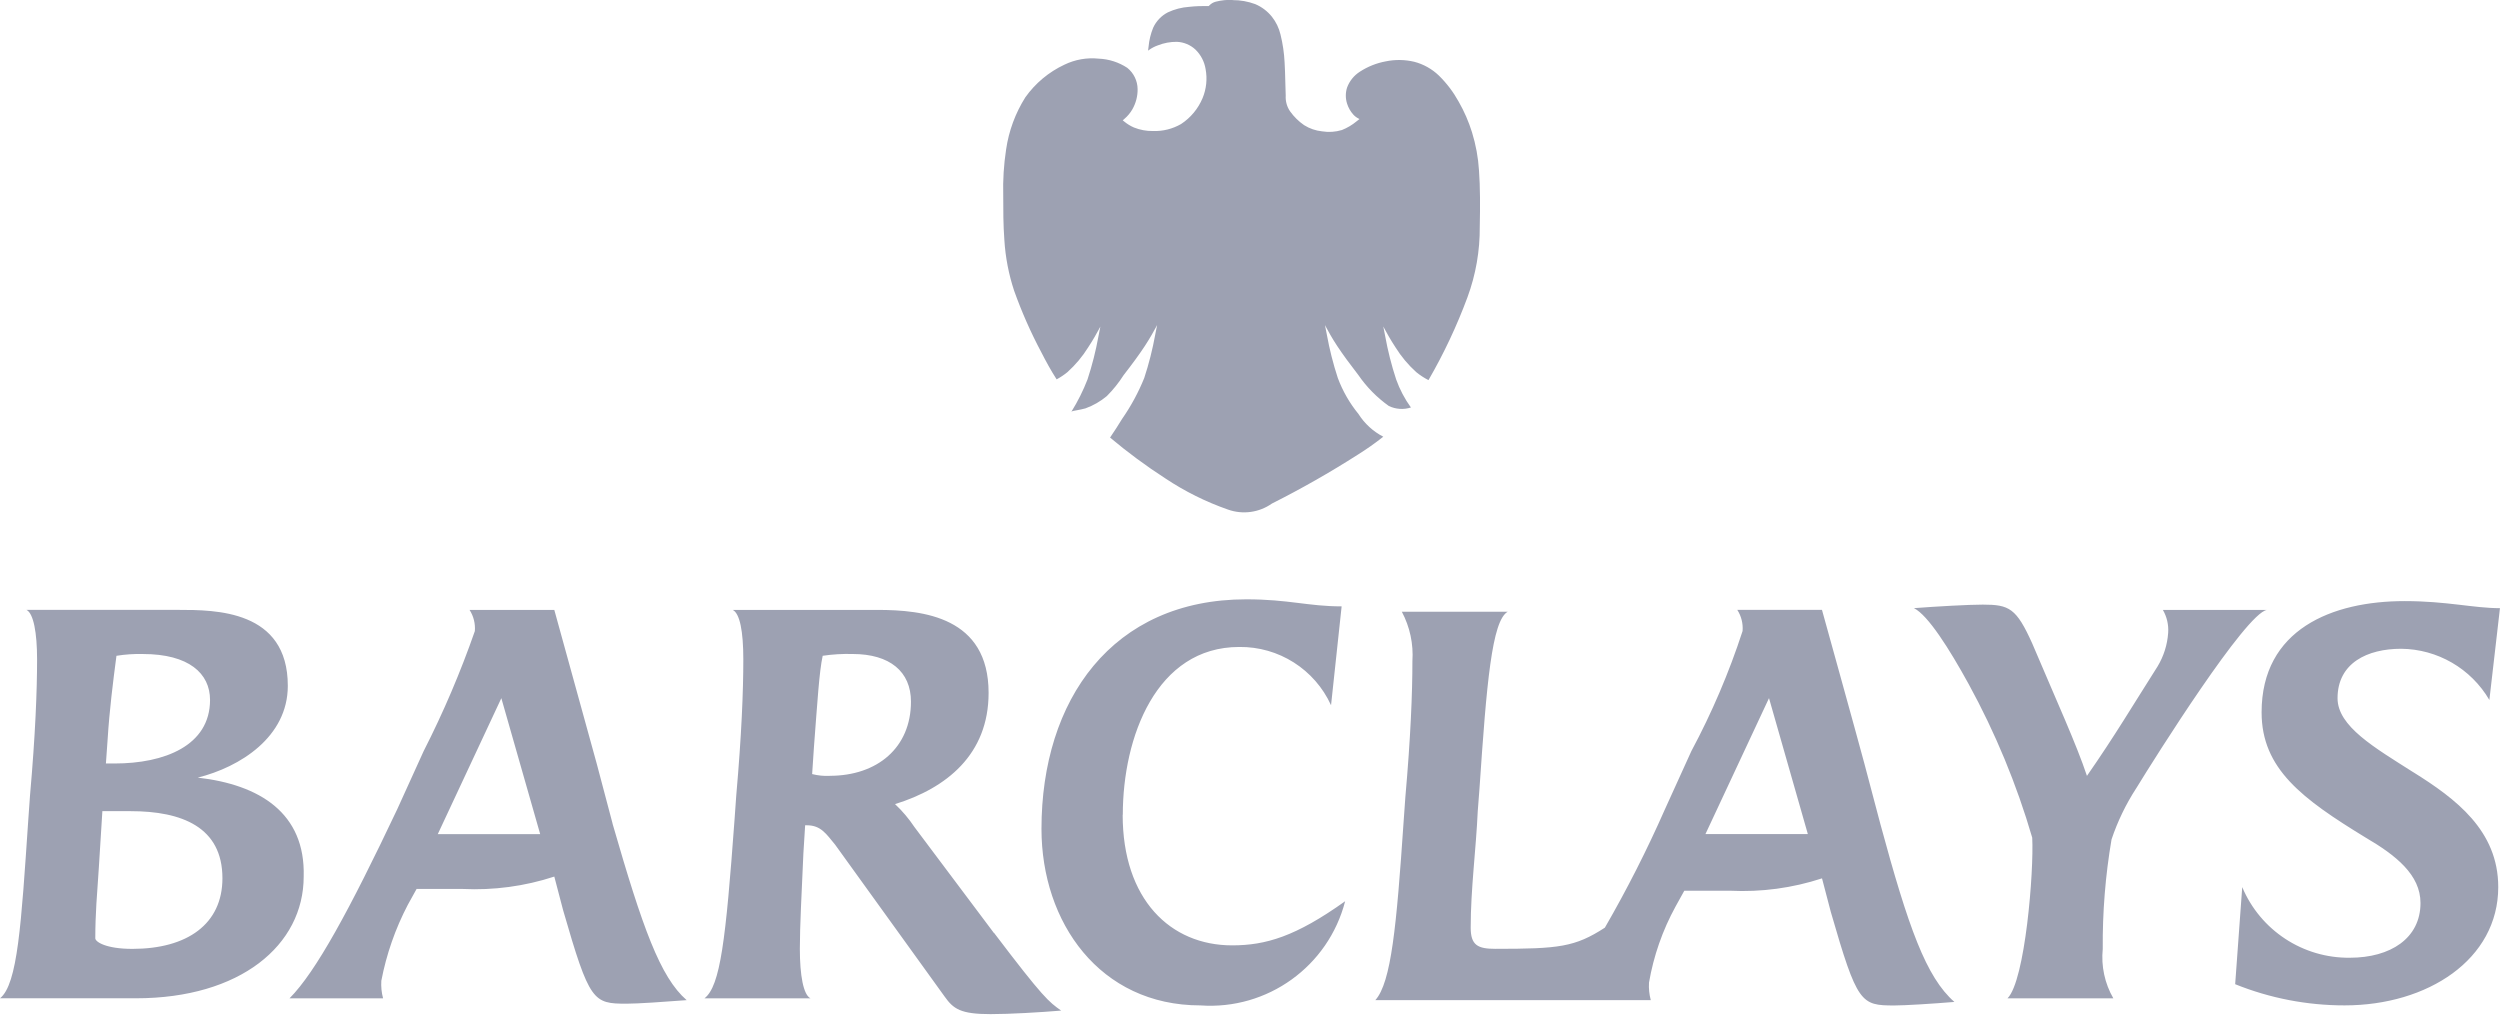
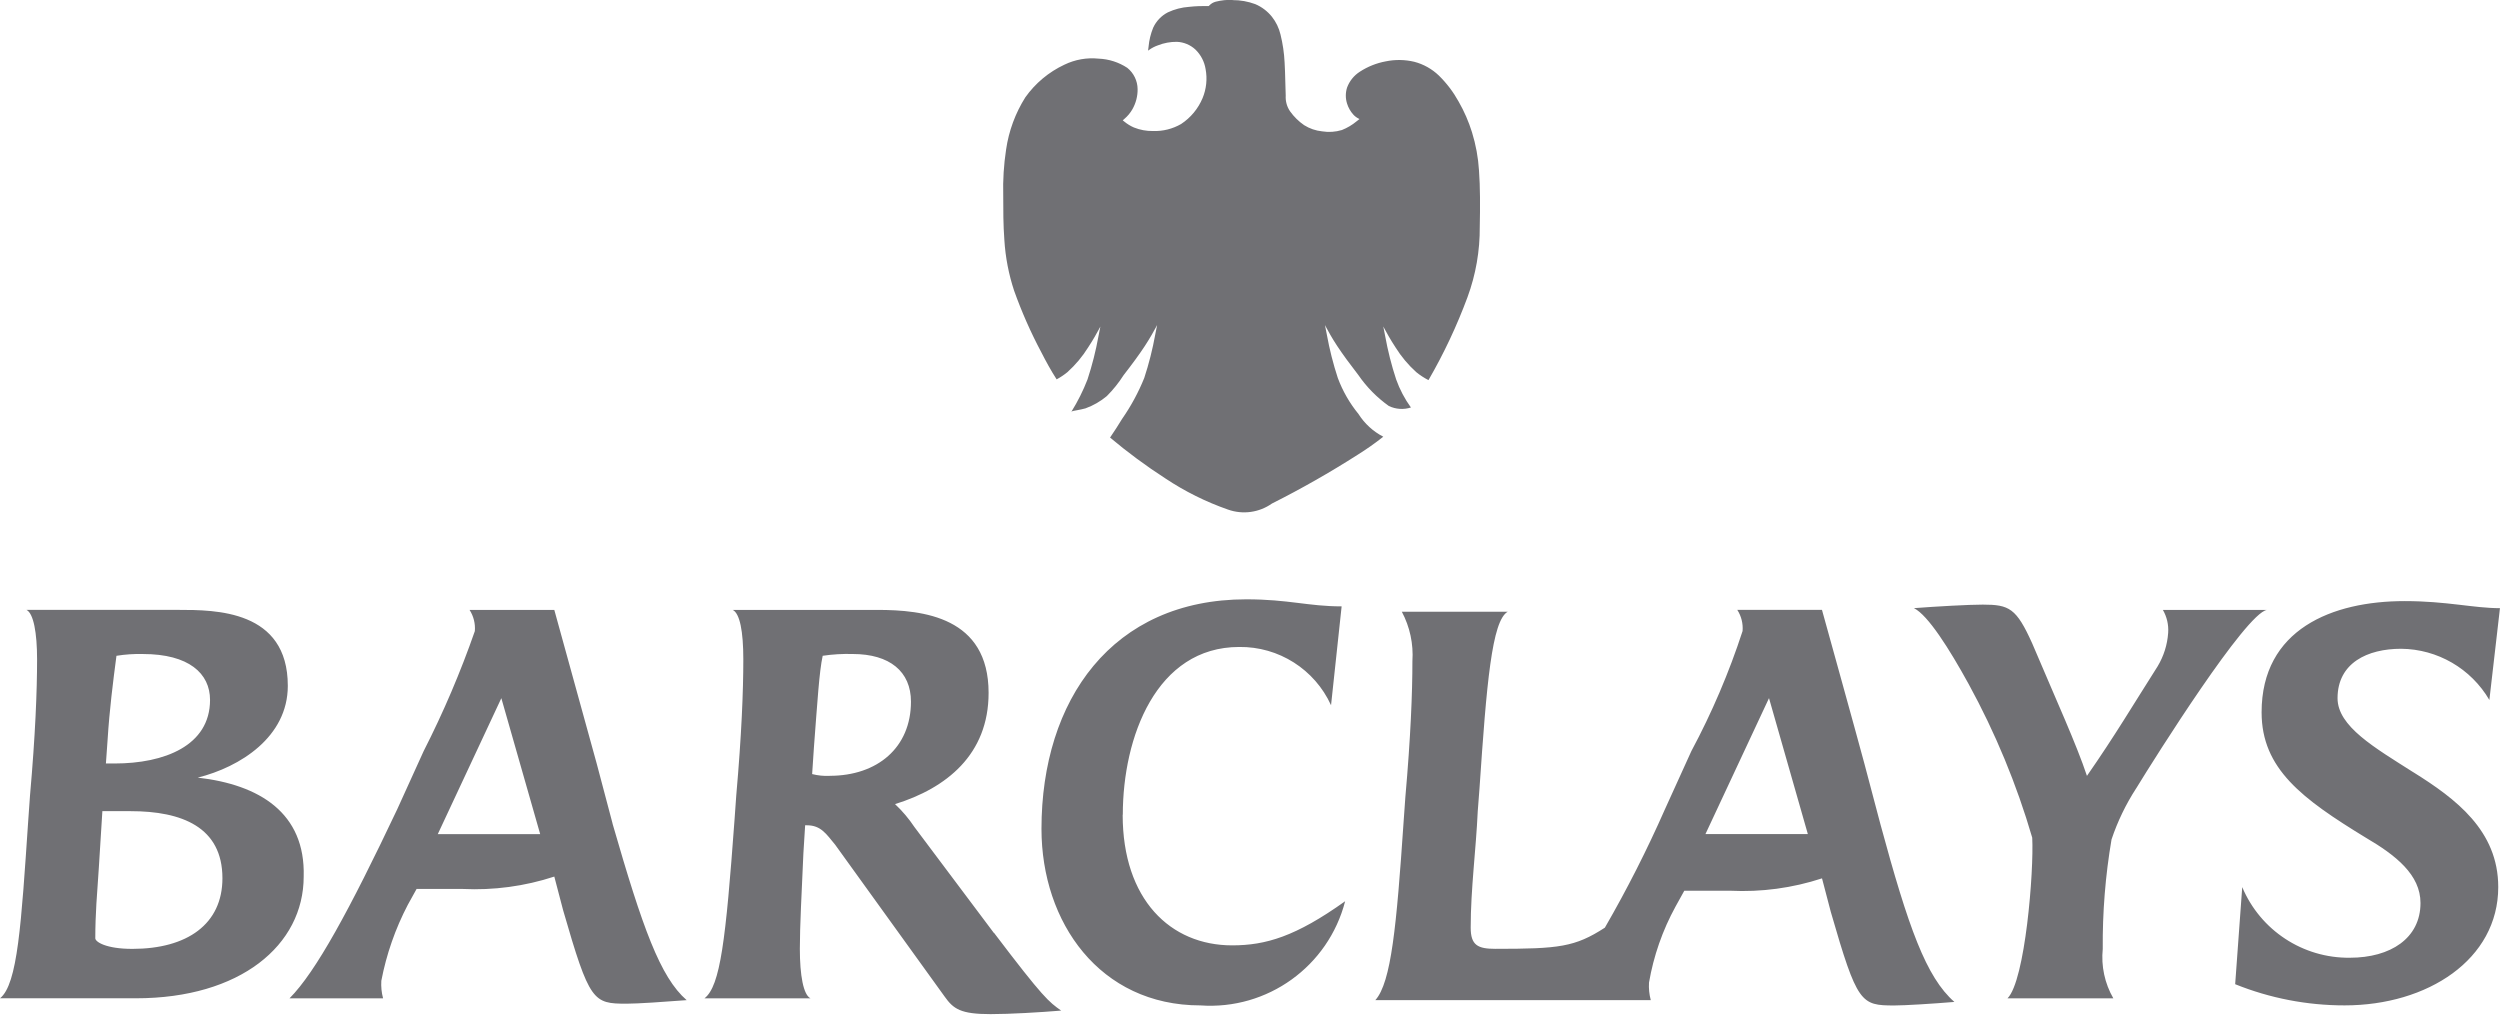
<svg xmlns="http://www.w3.org/2000/svg" width="113.8" height="46.167" viewBox="0 0 113.8 46.167">
  <g transform="translate(320.995 -486.027)">
    <g transform="translate(-320.995 486.027)">
      <g transform="translate(0 0)">
        <g transform="translate(0 0)">
-           <path d="M-79.853,500.181c1.929-.482,4.1-1.849,4.1-4.179,0-3.456-3.3-3.456-4.983-3.456h-6.912c.321.161.482,1.045.482,2.25,0,1.447-.08,3.456-.321,6.188l-.08,1.125c-.321,4.742-.482,7.474-1.286,8.117h6.188c4.742,0,7.635-2.411,7.635-5.545.08-2.893-2.009-4.179-4.822-4.5Zm-4.1-1.768c.08-1.286.241-2.572.4-3.777a6.486,6.486,0,0,1,1.206-.081c2.09,0,3.054.884,3.054,2.09,0,2.09-2.09,2.893-4.34,2.893h-.4Zm1.125,9.564c-1.206,0-1.688-.321-1.688-.482,0-1.125.08-2.009.161-3.215l.161-2.572h1.286c2.331,0,4.179.723,4.179,3.054,0,2.09-1.607,3.215-4.1,3.215Zm103.835-8.036c-1.768-1.125-3.456-2.09-3.456-3.375,0-1.607,1.366-2.25,2.893-2.25a4.7,4.7,0,0,1,4.018,2.331l.482-4.179c-1.206,0-2.411-.322-4.34-.322-3.3,0-6.51,1.286-6.51,5.063,0,2.572,1.848,3.938,4.742,5.706,1.366.8,2.491,1.688,2.491,2.974,0,1.607-1.366,2.491-3.215,2.491a5.249,5.249,0,0,1-4.9-3.215l-.321,4.42a13.293,13.293,0,0,0,4.983.964c3.777,0,6.992-2.09,6.992-5.385,0-2.572-1.929-4.018-3.858-5.224Zm-12.618.723c.884-1.447,4.983-7.956,5.947-8.117H9.6a1.824,1.824,0,0,1,.241,1.045,3.412,3.412,0,0,1-.482,1.527c-1.125,1.768-1.929,3.134-3.215,4.983-.482-1.447-1.366-3.375-2.491-6.028-.723-1.607-1.045-1.768-2.25-1.768-.643,0-2.09.081-3.134.161.643.322,1.607,1.849,2.491,3.456a34.979,34.979,0,0,1,2.893,6.992c.08,1.527-.321,6.51-1.125,7.313H7.345a3.754,3.754,0,0,1-.482-2.25,28.33,28.33,0,0,1,.4-4.983,10.313,10.313,0,0,1,1.125-2.331Zm-52,6.59-3.617-4.822a6.008,6.008,0,0,0-.884-1.045c2.331-.723,4.259-2.25,4.259-5.063,0-3.456-2.974-3.777-5.063-3.777H-55.5c.321.161.482.964.482,2.25,0,1.447-.08,3.456-.321,6.188l-.08,1.125c-.4,5.465-.643,7.555-1.366,8.117h4.822c-.321-.161-.482-1.045-.482-2.25,0-1.045.08-2.491.161-4.34l.08-1.286h.08c.643,0,.884.4,1.286.884l4.983,6.912c.4.563.723.8,2.09.8.884,0,2.25-.081,3.215-.161-.563-.4-.8-.563-3.054-3.536Zm-7.474-7.153a2.727,2.727,0,0,1-.8-.081l.08-1.206c.161-2.09.241-3.456.4-4.179a7.784,7.784,0,0,1,1.366-.081c1.688,0,2.652.8,2.652,2.17,0,2.09-1.527,3.375-3.7,3.375Zm-9.885,2.17-.723-2.732c-.884-3.215-1.929-6.992-1.929-6.992h-3.858a1.545,1.545,0,0,1,.241.964,43.746,43.746,0,0,1-2.331,5.465l-1.205,2.652c-2.17,4.581-3.7,7.394-4.9,8.6h4.259a2.473,2.473,0,0,1-.08-.8,12.592,12.592,0,0,1,1.205-3.456l.4-.723h2.09a11.616,11.616,0,0,0,4.179-.563l.4,1.527c1.205,4.179,1.366,4.259,2.893,4.259.482,0,1.688-.08,2.732-.161-1.205-1.045-2.009-3.3-3.375-8.037Zm-7.956.482,2.893-6.188,1.768,6.188Zm31.182-.884c0-3.536,1.527-7.635,5.3-7.635a4.533,4.533,0,0,1,4.179,2.652l.482-4.5c-1.527,0-2.411-.321-4.34-.321-6.108,0-9.323,4.581-9.323,10.448,0,4.259,2.652,8.037,7.233,8.037a6.341,6.341,0,0,0,6.59-4.742c-2.25,1.607-3.617,2.009-5.144,2.009-2.813,0-4.983-2.09-4.983-5.947Zm34.478.4-.723-2.732c-.321-1.206-1.929-6.992-1.929-6.992H-9.773a1.545,1.545,0,0,1,.241.964,33.611,33.611,0,0,1-2.331,5.465l-1.205,2.652a55.573,55.573,0,0,1-2.732,5.385c-1.366.884-2.09.964-4.983.964-.8,0-1.125-.161-1.125-.964,0-1.768.241-3.536.321-5.3l.08-1.045c.321-4.742.563-7.635,1.286-8.037h-4.822a4.2,4.2,0,0,1,.482,2.25c0,1.447-.08,3.456-.321,6.188l-.08,1.125c-.321,4.742-.563,7.313-1.286,8.117h12.537a2.474,2.474,0,0,1-.08-.8,11.128,11.128,0,0,1,1.206-3.456l.4-.723h2.09a11.614,11.614,0,0,0,4.179-.563l.4,1.527c1.206,4.179,1.366,4.259,2.893,4.259.482,0,1.768-.081,2.733-.161-1.286-1.125-2.09-3.375-3.375-8.117Zm-7.956.482,2.893-6.188,1.768,6.188Z" transform="translate(88.854 -464.784)" fill="#9da1b2" />
-           <path d="M4.893,442.3a2.688,2.688,0,0,0-.776.081.612.612,0,0,0-.282.162l-.036.036H3.654c-.144,0-.433,0-.752.037a2.724,2.724,0,0,0-.964.25,1.486,1.486,0,0,0-.669.7,3.017,3.017,0,0,0-.209.859h0l-.023.185.055-.04a1.56,1.56,0,0,1,.388-.2,2.284,2.284,0,0,1,.873-.162,1.322,1.322,0,0,1,.836.348,1.588,1.588,0,0,1,.467.894,2.329,2.329,0,0,1-.137,1.319,2.618,2.618,0,0,1-.98,1.181,2.392,2.392,0,0,1-1.276.318,2.229,2.229,0,0,1-.873-.162,1.852,1.852,0,0,1-.433-.266l-.073-.058.076-.067a1.64,1.64,0,0,0,.363-.436,1.8,1.8,0,0,0,.238-.922,1.259,1.259,0,0,0-.47-.965,2.556,2.556,0,0,0-1.3-.418,2.888,2.888,0,0,0-1.563.275,4.541,4.541,0,0,0-1.777,1.484,6.086,6.086,0,0,0-.876,2.375,11.81,11.81,0,0,0-.131,2.091c0,.662,0,1.334.052,2.036a9.166,9.166,0,0,0,.443,2.3,21.016,21.016,0,0,0,1.236,2.8c.215.42.435.826.7,1.237a3.048,3.048,0,0,0,.492-.329,5.247,5.247,0,0,0,.941-1.123c.243-.369.4-.661.479-.806l.079-.146-.086.436a14.711,14.711,0,0,1-.5,1.974,8.83,8.83,0,0,1-.726,1.455c.084-.036.371-.066.633-.14a3.2,3.2,0,0,0,.971-.558,5.578,5.578,0,0,0,.765-.953c.4-.514.726-.96.968-1.33s.4-.661.479-.806l.079-.146-.086.436a14.711,14.711,0,0,1-.5,1.974,9.436,9.436,0,0,1-1.008,1.862c-.167.268-.353.571-.548.85a24.939,24.939,0,0,0,2.518,1.86A12.682,12.682,0,0,0,4.676,465.5a2.193,2.193,0,0,0,2-.275,43.983,43.983,0,0,0,3.9-2.219,12.738,12.738,0,0,0,1.168-.823,2.925,2.925,0,0,1-1.13-1.035,5.779,5.779,0,0,1-.939-1.636,14.711,14.711,0,0,1-.5-1.974l-.086-.436.079.146c.079.146.236.437.479.806s.571.816.968,1.33a5.672,5.672,0,0,0,1.381,1.4,1.356,1.356,0,0,0,1.006.069,5.132,5.132,0,0,1-.672-1.277,14.709,14.709,0,0,1-.5-1.974l-.086-.436.079.146c.079.146.237.437.479.806a5.247,5.247,0,0,0,.941,1.124,3.128,3.128,0,0,0,.558.365,24.537,24.537,0,0,0,1.776-3.774,9.072,9.072,0,0,0,.559-3.205c.02-.907.02-1.835-.035-2.561a7.445,7.445,0,0,0-.319-1.743,6.979,6.979,0,0,0-.606-1.392,5.137,5.137,0,0,0-.9-1.187,2.542,2.542,0,0,0-1.123-.629,3,3,0,0,0-1.3-.018,3.237,3.237,0,0,0-1.174.469,1.454,1.454,0,0,0-.583.722,1.2,1.2,0,0,0,0,.733,1.33,1.33,0,0,0,.286.5.8.8,0,0,0,.235.178l.044.023-.128.1a2.475,2.475,0,0,1-.673.4,1.994,1.994,0,0,1-.9.06A1.886,1.886,0,0,1,8.139,448a2.592,2.592,0,0,1-.636-.626,1.137,1.137,0,0,1-.2-.717c-.019-.377-.019-.99-.051-1.508a6.585,6.585,0,0,0-.187-1.275,2.058,2.058,0,0,0-.39-.807,1.933,1.933,0,0,0-.761-.576,2.929,2.929,0,0,0-1.026-.182Zm-7.341,18.733C-2.556,460.923-2.352,461.148-2.448,461.037Z" transform="translate(51.223 -442.304)" fill="#9da1b2" />
+           <path d="M-79.853,500.181c1.929-.482,4.1-1.849,4.1-4.179,0-3.456-3.3-3.456-4.983-3.456h-6.912c.321.161.482,1.045.482,2.25,0,1.447-.08,3.456-.321,6.188l-.08,1.125c-.321,4.742-.482,7.474-1.286,8.117h6.188c4.742,0,7.635-2.411,7.635-5.545.08-2.893-2.009-4.179-4.822-4.5Zm-4.1-1.768c.08-1.286.241-2.572.4-3.777a6.486,6.486,0,0,1,1.206-.081c2.09,0,3.054.884,3.054,2.09,0,2.09-2.09,2.893-4.34,2.893h-.4Zm1.125,9.564c-1.206,0-1.688-.321-1.688-.482,0-1.125.08-2.009.161-3.215l.161-2.572h1.286c2.331,0,4.179.723,4.179,3.054,0,2.09-1.607,3.215-4.1,3.215Zm103.835-8.036c-1.768-1.125-3.456-2.09-3.456-3.375,0-1.607,1.366-2.25,2.893-2.25a4.7,4.7,0,0,1,4.018,2.331l.482-4.179c-1.206,0-2.411-.322-4.34-.322-3.3,0-6.51,1.286-6.51,5.063,0,2.572,1.848,3.938,4.742,5.706,1.366.8,2.491,1.688,2.491,2.974,0,1.607-1.366,2.491-3.215,2.491a5.249,5.249,0,0,1-4.9-3.215l-.321,4.42a13.293,13.293,0,0,0,4.983.964c3.777,0,6.992-2.09,6.992-5.385,0-2.572-1.929-4.018-3.858-5.224Zm-12.618.723c.884-1.447,4.983-7.956,5.947-8.117H9.6a1.824,1.824,0,0,1,.241,1.045,3.412,3.412,0,0,1-.482,1.527c-1.125,1.768-1.929,3.134-3.215,4.983-.482-1.447-1.366-3.375-2.491-6.028-.723-1.607-1.045-1.768-2.25-1.768-.643,0-2.09.081-3.134.161.643.322,1.607,1.849,2.491,3.456a34.979,34.979,0,0,1,2.893,6.992c.08,1.527-.321,6.51-1.125,7.313H7.345a3.754,3.754,0,0,1-.482-2.25,28.33,28.33,0,0,1,.4-4.983,10.313,10.313,0,0,1,1.125-2.331Zm-52,6.59-3.617-4.822a6.008,6.008,0,0,0-.884-1.045c2.331-.723,4.259-2.25,4.259-5.063,0-3.456-2.974-3.777-5.063-3.777H-55.5c.321.161.482.964.482,2.25,0,1.447-.08,3.456-.321,6.188l-.08,1.125c-.4,5.465-.643,7.555-1.366,8.117h4.822c-.321-.161-.482-1.045-.482-2.25,0-1.045.08-2.491.161-4.34l.08-1.286h.08c.643,0,.884.4,1.286.884l4.983,6.912c.4.563.723.8,2.09.8.884,0,2.25-.081,3.215-.161-.563-.4-.8-.563-3.054-3.536Zm-7.474-7.153a2.727,2.727,0,0,1-.8-.081l.08-1.206c.161-2.09.241-3.456.4-4.179a7.784,7.784,0,0,1,1.366-.081c1.688,0,2.652.8,2.652,2.17,0,2.09-1.527,3.375-3.7,3.375Zm-9.885,2.17-.723-2.732c-.884-3.215-1.929-6.992-1.929-6.992h-3.858a1.545,1.545,0,0,1,.241.964,43.746,43.746,0,0,1-2.331,5.465l-1.205,2.652c-2.17,4.581-3.7,7.394-4.9,8.6h4.259a2.473,2.473,0,0,1-.08-.8,12.592,12.592,0,0,1,1.205-3.456l.4-.723h2.09a11.616,11.616,0,0,0,4.179-.563l.4,1.527c1.205,4.179,1.366,4.259,2.893,4.259.482,0,1.688-.08,2.732-.161-1.205-1.045-2.009-3.3-3.375-8.037Zm-7.956.482,2.893-6.188,1.768,6.188Zm31.182-.884c0-3.536,1.527-7.635,5.3-7.635a4.533,4.533,0,0,1,4.179,2.652l.482-4.5c-1.527,0-2.411-.321-4.34-.321-6.108,0-9.323,4.581-9.323,10.448,0,4.259,2.652,8.037,7.233,8.037a6.341,6.341,0,0,0,6.59-4.742c-2.25,1.607-3.617,2.009-5.144,2.009-2.813,0-4.983-2.09-4.983-5.947Zm34.478.4-.723-2.732c-.321-1.206-1.929-6.992-1.929-6.992H-9.773a1.545,1.545,0,0,1,.241.964,33.611,33.611,0,0,1-2.331,5.465l-1.205,2.652a55.573,55.573,0,0,1-2.732,5.385c-1.366.884-2.09.964-4.983.964-.8,0-1.125-.161-1.125-.964,0-1.768.241-3.536.321-5.3l.08-1.045c.321-4.742.563-7.635,1.286-8.037h-4.822a4.2,4.2,0,0,1,.482,2.25c0,1.447-.08,3.456-.321,6.188l-.08,1.125c-.321,4.742-.563,7.313-1.286,8.117h12.537a2.474,2.474,0,0,1-.08-.8,11.128,11.128,0,0,1,1.206-3.456l.4-.723h2.09a11.614,11.614,0,0,0,4.179-.563l.4,1.527c1.206,4.179,1.366,4.259,2.893,4.259.482,0,1.768-.081,2.733-.161-1.286-1.125-2.09-3.375-3.375-8.117Zm-7.956.482,2.893-6.188,1.768,6.188Z" transform="translate(88.854 -464.784)" fill="#707074" />
+           <path d="M4.893,442.3a2.688,2.688,0,0,0-.776.081.612.612,0,0,0-.282.162l-.036.036H3.654c-.144,0-.433,0-.752.037a2.724,2.724,0,0,0-.964.25,1.486,1.486,0,0,0-.669.7,3.017,3.017,0,0,0-.209.859h0l-.023.185.055-.04a1.56,1.56,0,0,1,.388-.2,2.284,2.284,0,0,1,.873-.162,1.322,1.322,0,0,1,.836.348,1.588,1.588,0,0,1,.467.894,2.329,2.329,0,0,1-.137,1.319,2.618,2.618,0,0,1-.98,1.181,2.392,2.392,0,0,1-1.276.318,2.229,2.229,0,0,1-.873-.162,1.852,1.852,0,0,1-.433-.266l-.073-.058.076-.067a1.64,1.64,0,0,0,.363-.436,1.8,1.8,0,0,0,.238-.922,1.259,1.259,0,0,0-.47-.965,2.556,2.556,0,0,0-1.3-.418,2.888,2.888,0,0,0-1.563.275,4.541,4.541,0,0,0-1.777,1.484,6.086,6.086,0,0,0-.876,2.375,11.81,11.81,0,0,0-.131,2.091c0,.662,0,1.334.052,2.036a9.166,9.166,0,0,0,.443,2.3,21.016,21.016,0,0,0,1.236,2.8c.215.42.435.826.7,1.237a3.048,3.048,0,0,0,.492-.329,5.247,5.247,0,0,0,.941-1.123c.243-.369.4-.661.479-.806l.079-.146-.086.436a14.711,14.711,0,0,1-.5,1.974,8.83,8.83,0,0,1-.726,1.455c.084-.036.371-.066.633-.14a3.2,3.2,0,0,0,.971-.558,5.578,5.578,0,0,0,.765-.953c.4-.514.726-.96.968-1.33s.4-.661.479-.806l.079-.146-.086.436a14.711,14.711,0,0,1-.5,1.974,9.436,9.436,0,0,1-1.008,1.862c-.167.268-.353.571-.548.85a24.939,24.939,0,0,0,2.518,1.86A12.682,12.682,0,0,0,4.676,465.5a2.193,2.193,0,0,0,2-.275,43.983,43.983,0,0,0,3.9-2.219,12.738,12.738,0,0,0,1.168-.823,2.925,2.925,0,0,1-1.13-1.035,5.779,5.779,0,0,1-.939-1.636,14.711,14.711,0,0,1-.5-1.974l-.086-.436.079.146c.079.146.236.437.479.806s.571.816.968,1.33a5.672,5.672,0,0,0,1.381,1.4,1.356,1.356,0,0,0,1.006.069,5.132,5.132,0,0,1-.672-1.277,14.709,14.709,0,0,1-.5-1.974l-.086-.436.079.146c.079.146.237.437.479.806a5.247,5.247,0,0,0,.941,1.124,3.128,3.128,0,0,0,.558.365,24.537,24.537,0,0,0,1.776-3.774,9.072,9.072,0,0,0,.559-3.205c.02-.907.02-1.835-.035-2.561a7.445,7.445,0,0,0-.319-1.743,6.979,6.979,0,0,0-.606-1.392,5.137,5.137,0,0,0-.9-1.187,2.542,2.542,0,0,0-1.123-.629,3,3,0,0,0-1.3-.018,3.237,3.237,0,0,0-1.174.469,1.454,1.454,0,0,0-.583.722,1.2,1.2,0,0,0,0,.733,1.33,1.33,0,0,0,.286.5.8.8,0,0,0,.235.178l.044.023-.128.1a2.475,2.475,0,0,1-.673.4,1.994,1.994,0,0,1-.9.06A1.886,1.886,0,0,1,8.139,448a2.592,2.592,0,0,1-.636-.626,1.137,1.137,0,0,1-.2-.717c-.019-.377-.019-.99-.051-1.508a6.585,6.585,0,0,0-.187-1.275,2.058,2.058,0,0,0-.39-.807,1.933,1.933,0,0,0-.761-.576,2.929,2.929,0,0,0-1.026-.182Zm-7.341,18.733C-2.556,460.923-2.352,461.148-2.448,461.037Z" transform="translate(51.223 -442.304)" fill="#707074" />
        </g>
      </g>
    </g>
  </g>
</svg>
